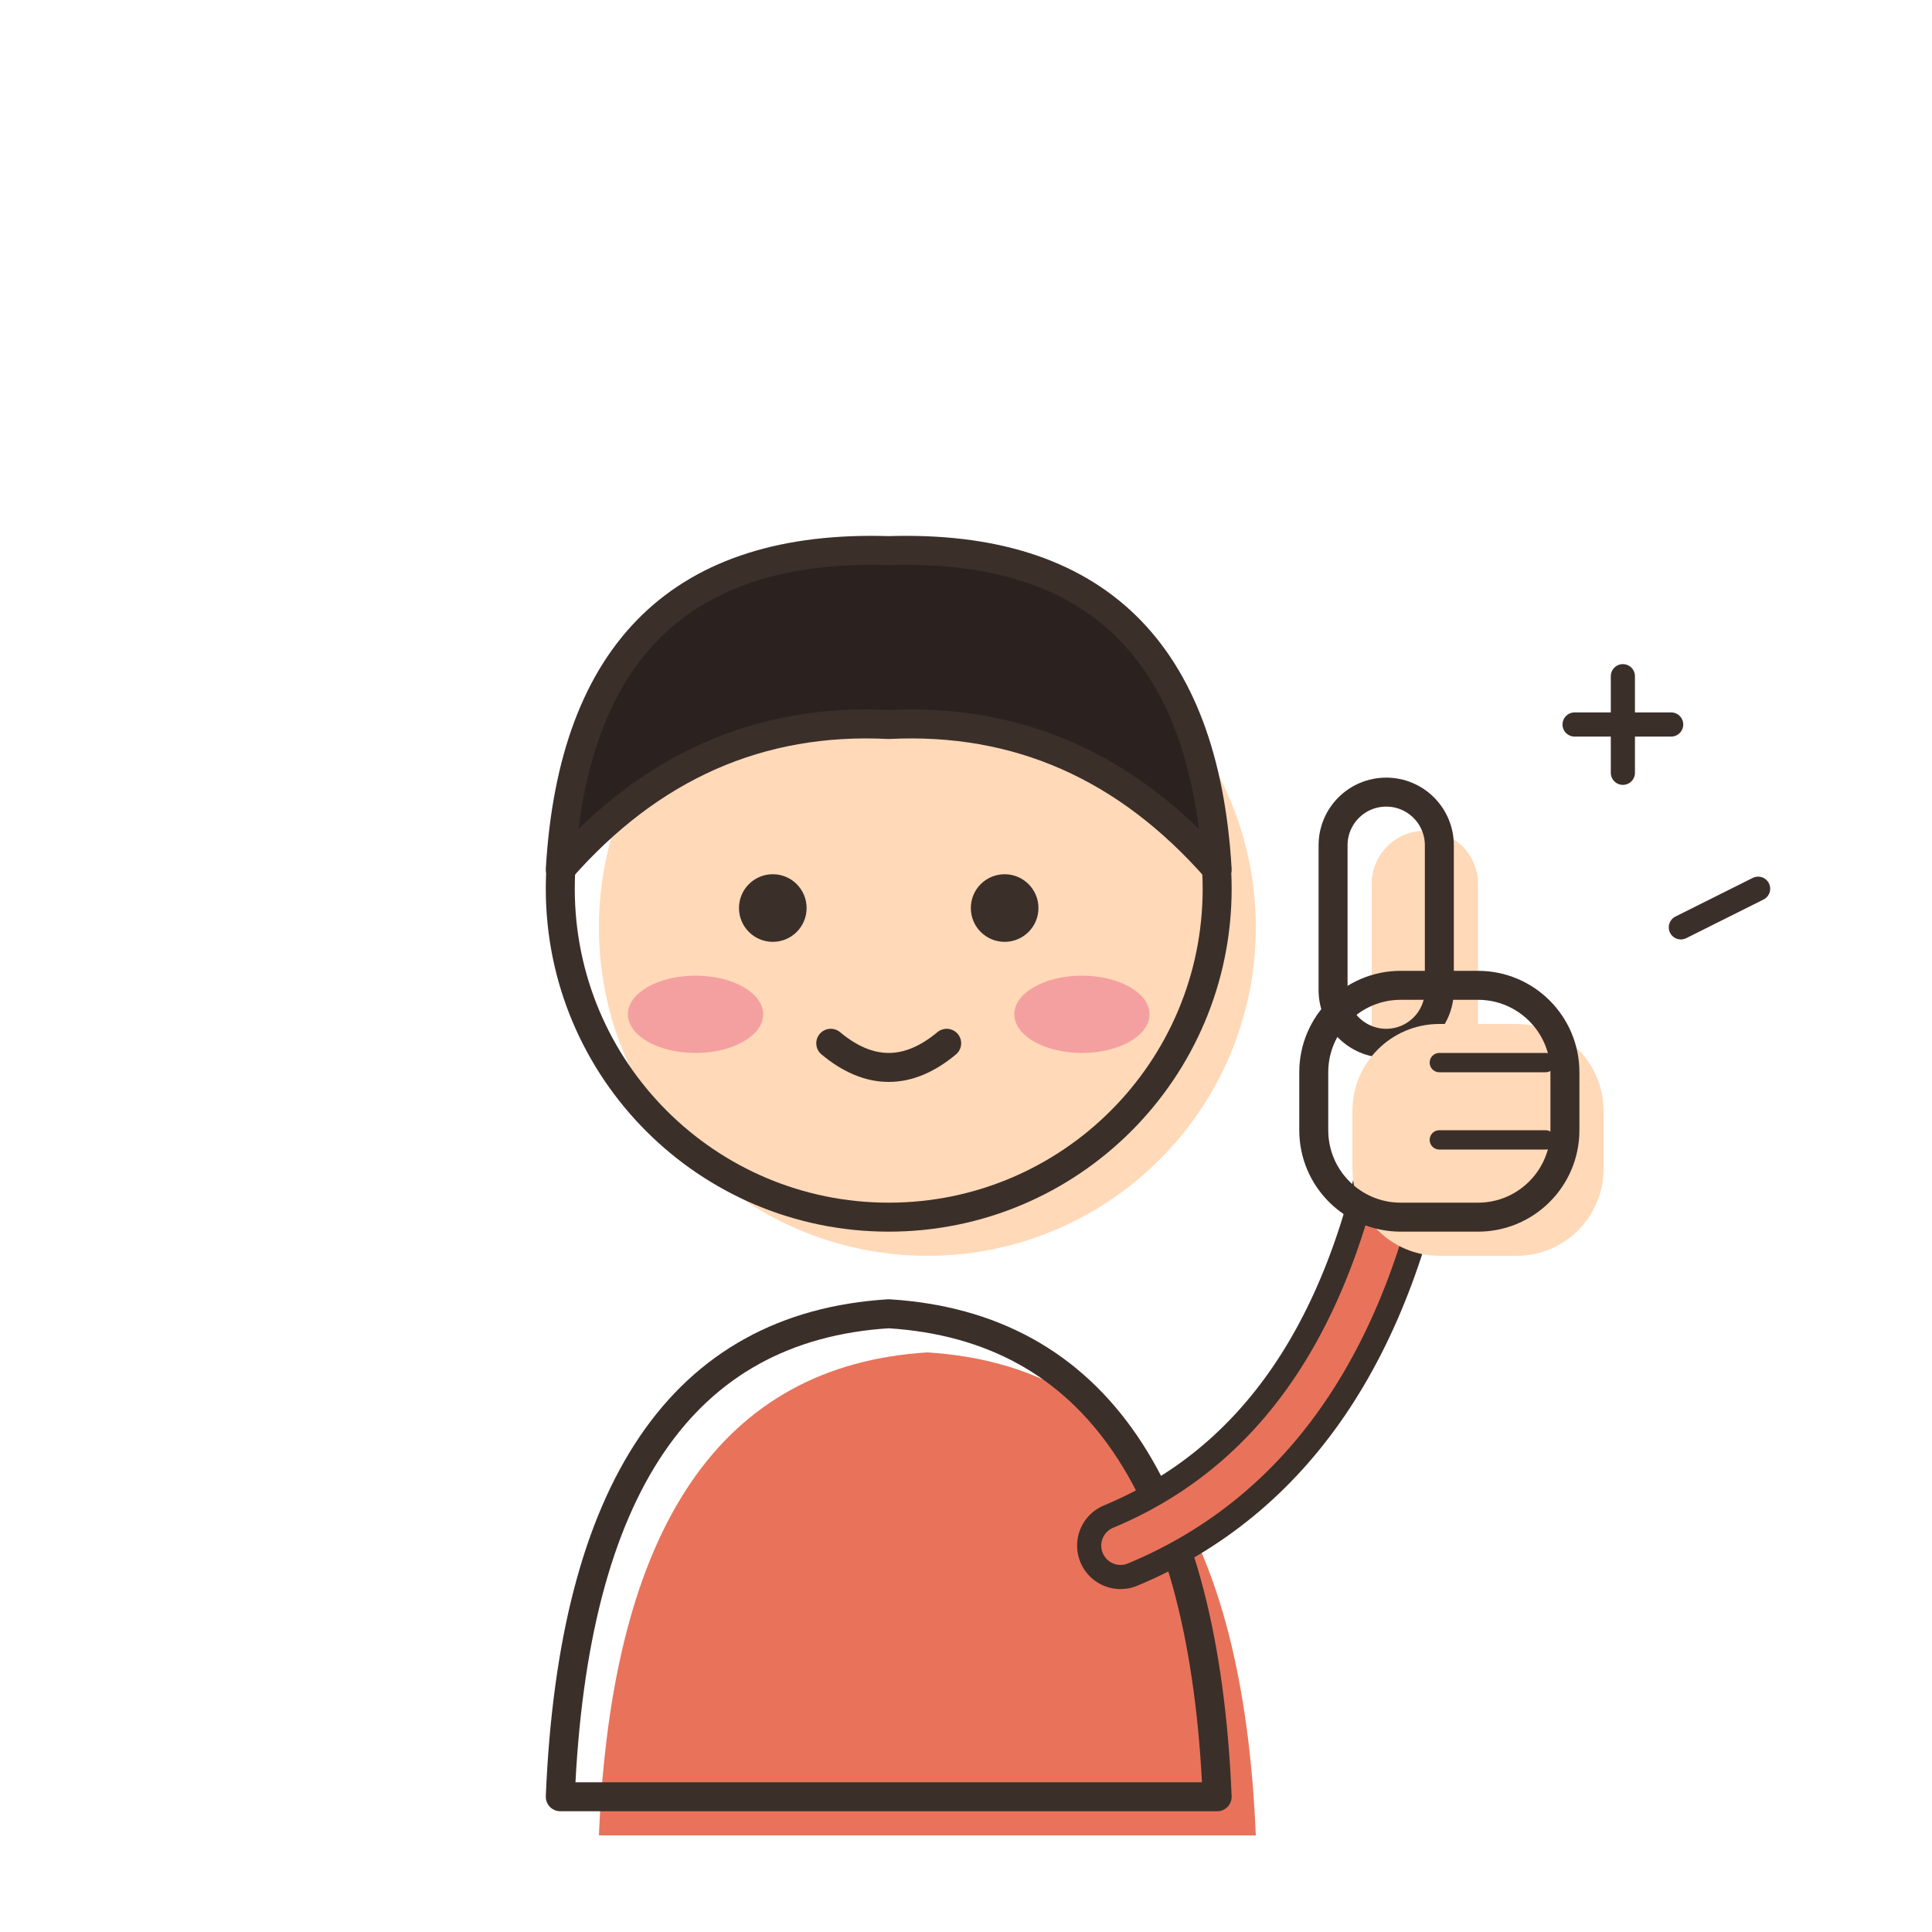
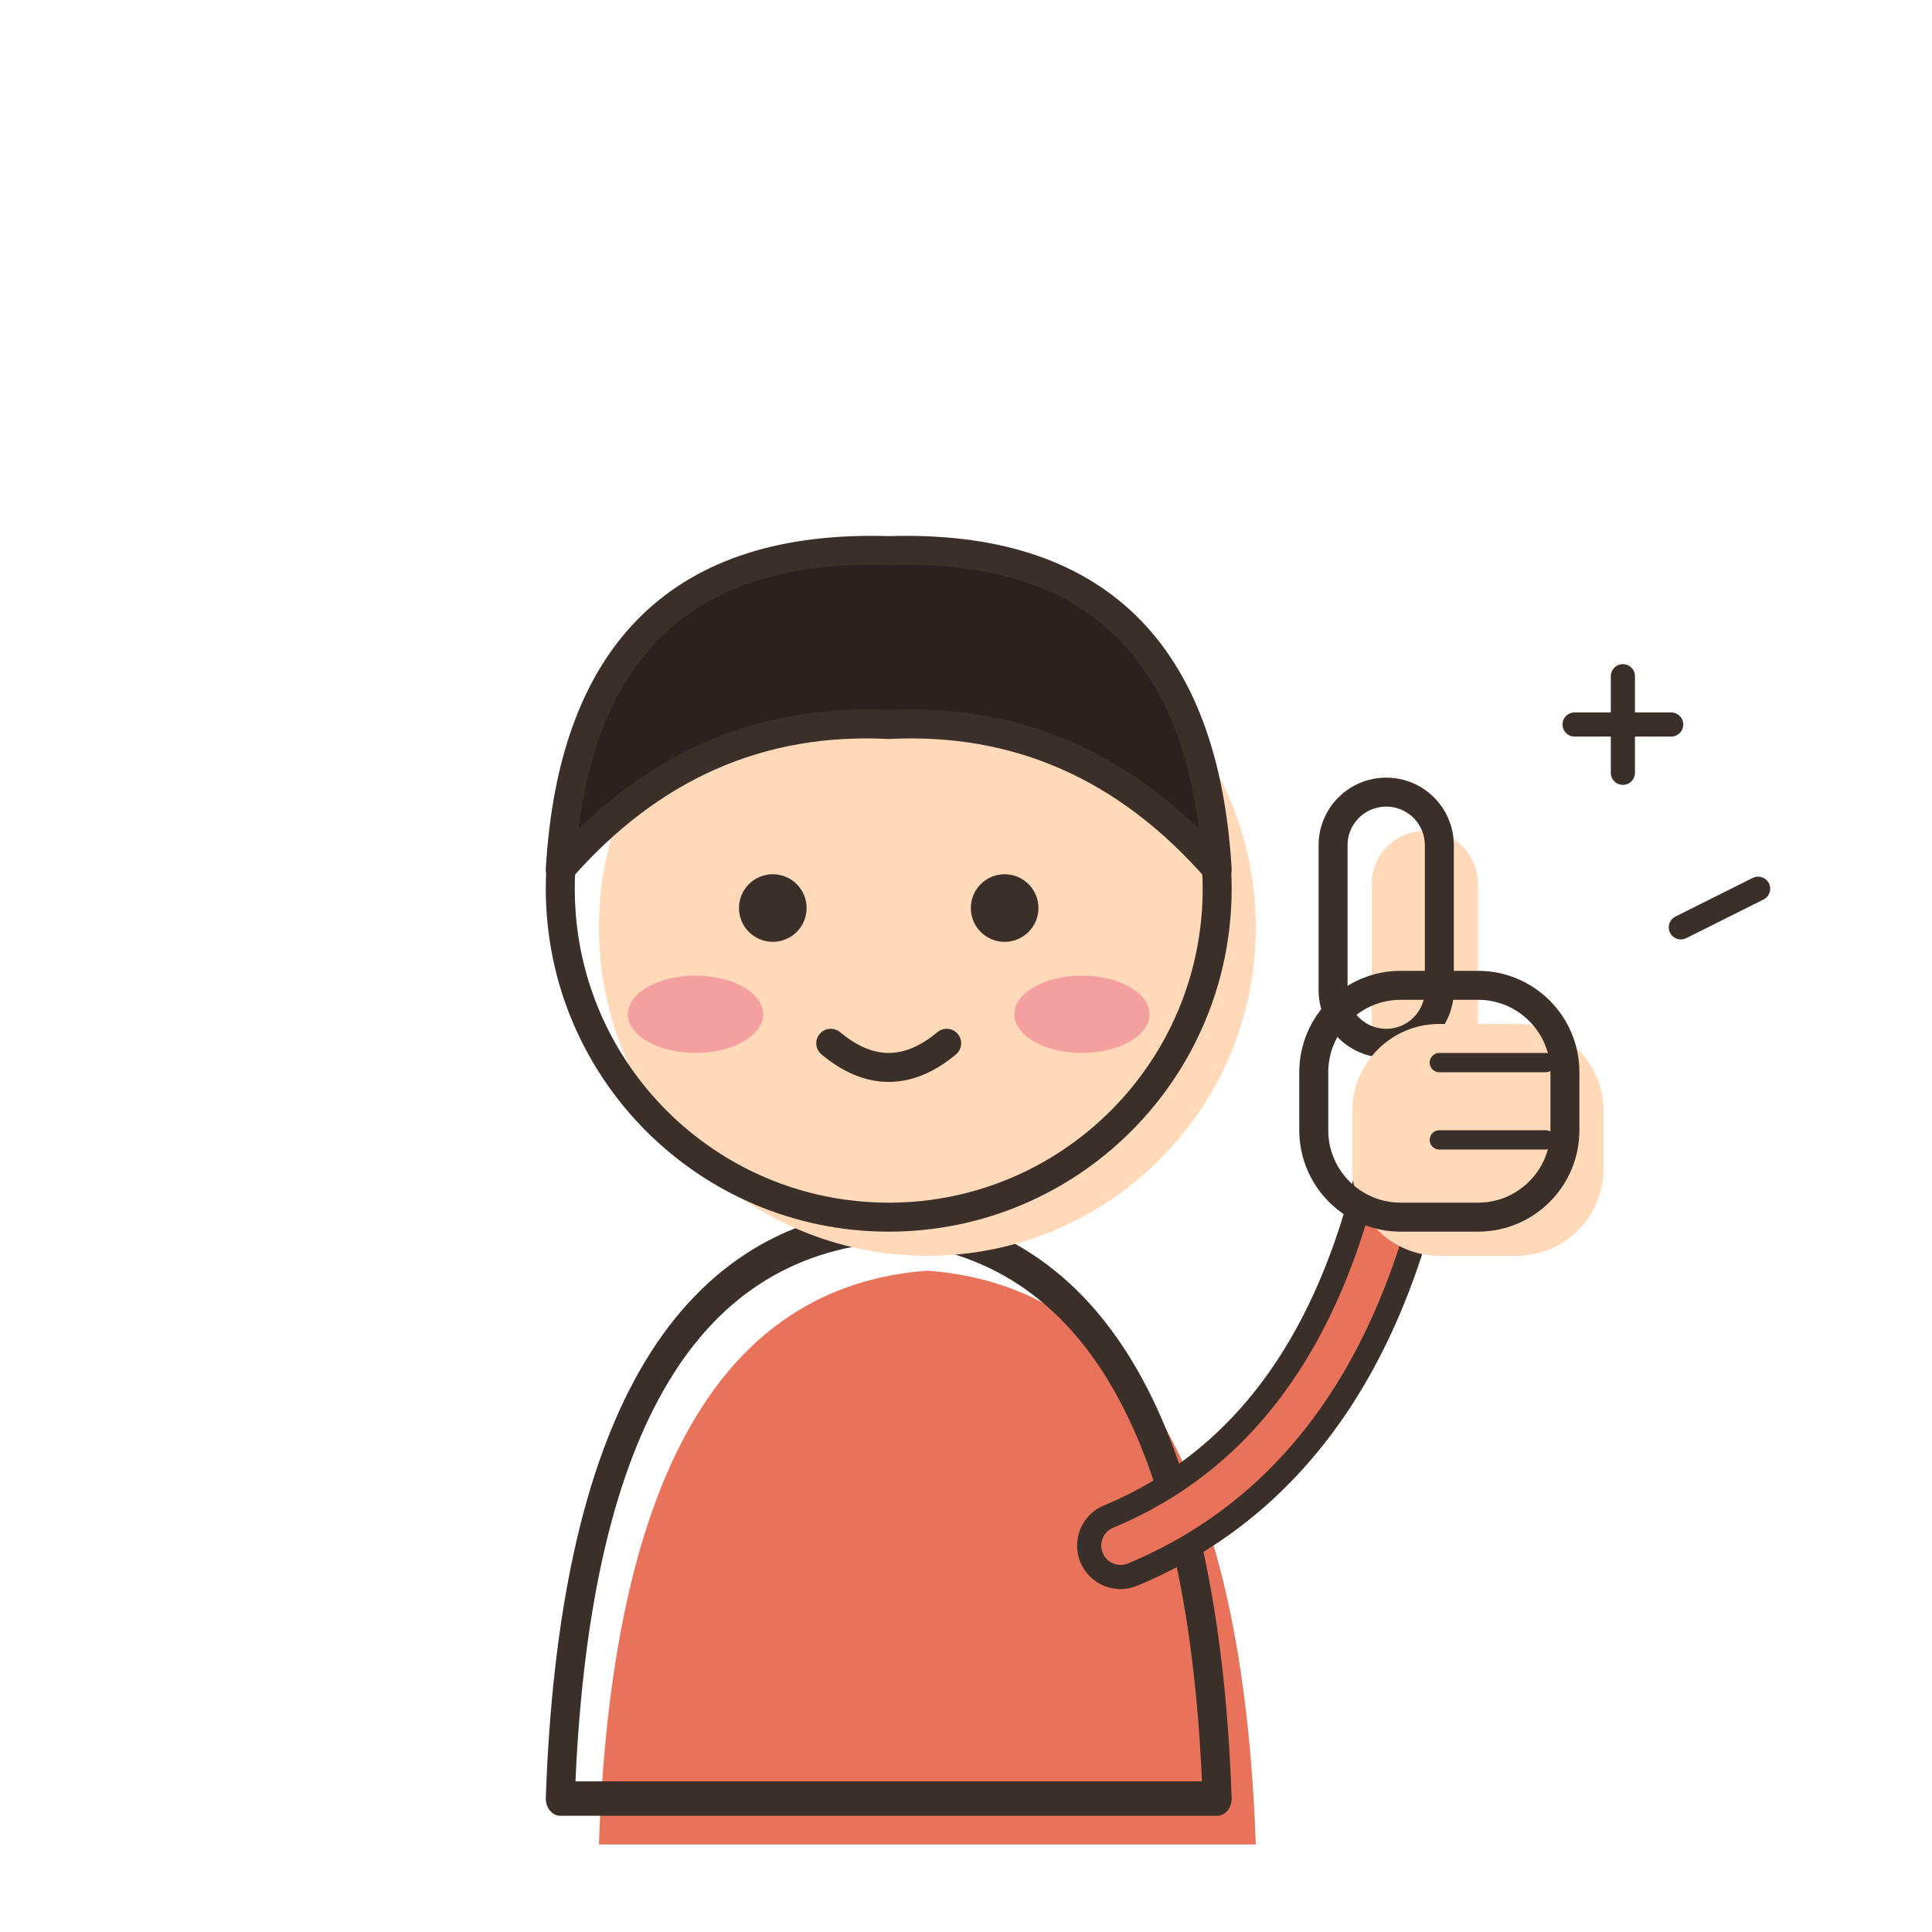
<svg xmlns="http://www.w3.org/2000/svg" viewBox="0 0 200 200" width="1000" height="1000">
  <g stroke="#3b2f2a" stroke-width="3" stroke-linecap="round" stroke-linejoin="round">
-     <g transform="translate(4 4)">
-       <path d="M58 186 Q60 138 92 136 Q124 138 126 186Z" fill="#e8735a" stroke="none" />
+     <g transform="translate(0 185.0) scale(1 1.188) translate(0 -185.0)">
+       <g transform="translate(4 4)">
+         <path d="M58 186 Q60 138 92 136 Q124 138 126 186Z" fill="#e8735a" stroke="none" />
+       </g>
+       <path d="M58 186 Q60 138 92 136 Q124 138 126 186Z" fill="none" />
    </g>
-     <path d="M58 186 Q60 138 92 136 Q124 138 126 186Z" fill="none" />
    <path d="M116 160 Q140 150 146 116" stroke-width="9" fill="none" />
    <path d="M116 160 Q140 150 146 116" stroke="#e8735a" stroke-width="4" fill="none" />
    <g transform="translate(4 4)">
      <circle cx="92" cy="92" r="34" fill="#ffd9b8" stroke="none" />
    </g>
    <circle cx="92" cy="92" r="34" fill="none" />
    <path d="M58 90 Q60 56 92 57 Q124 56 126 90 Q112 74 92 75 Q72 74 58 90Z" fill="#2b2220" />
    <circle cx="80" cy="94" r="3.5" fill="#3b2f2a" stroke="none" />
    <circle cx="104" cy="94" r="3.5" fill="#3b2f2a" stroke="none" />
    <ellipse cx="72" cy="105" rx="7" ry="4" fill="#f4a0a0" stroke="none" />
    <ellipse cx="112" cy="105" rx="7" ry="4" fill="#f4a0a0" stroke="none" />
    <path d="M86 108 Q92 113 98 108" fill="none" />
    <g transform="translate(4 4)">
      <rect x="138" y="82" width="11" height="26" rx="5.5" fill="#ffd9b8" stroke="none" />
    </g>
    <rect x="138" y="82" width="11" height="26" rx="5.5" fill="none" />
    <g transform="translate(4 4)">
      <rect x="136" y="102" width="26" height="24" rx="9" fill="#ffd9b8" stroke="none" />
    </g>
    <rect x="136" y="102" width="26" height="24" rx="9" fill="none" />
    <path d="M149 110 L160 110 M149 118 L160 118" stroke-width="2" fill="none" />
    <path d="M168 70 L168 80 M163 75 L173 75 M174 96 L182 92" stroke-width="2.5" fill="none" />
  </g>
</svg>
